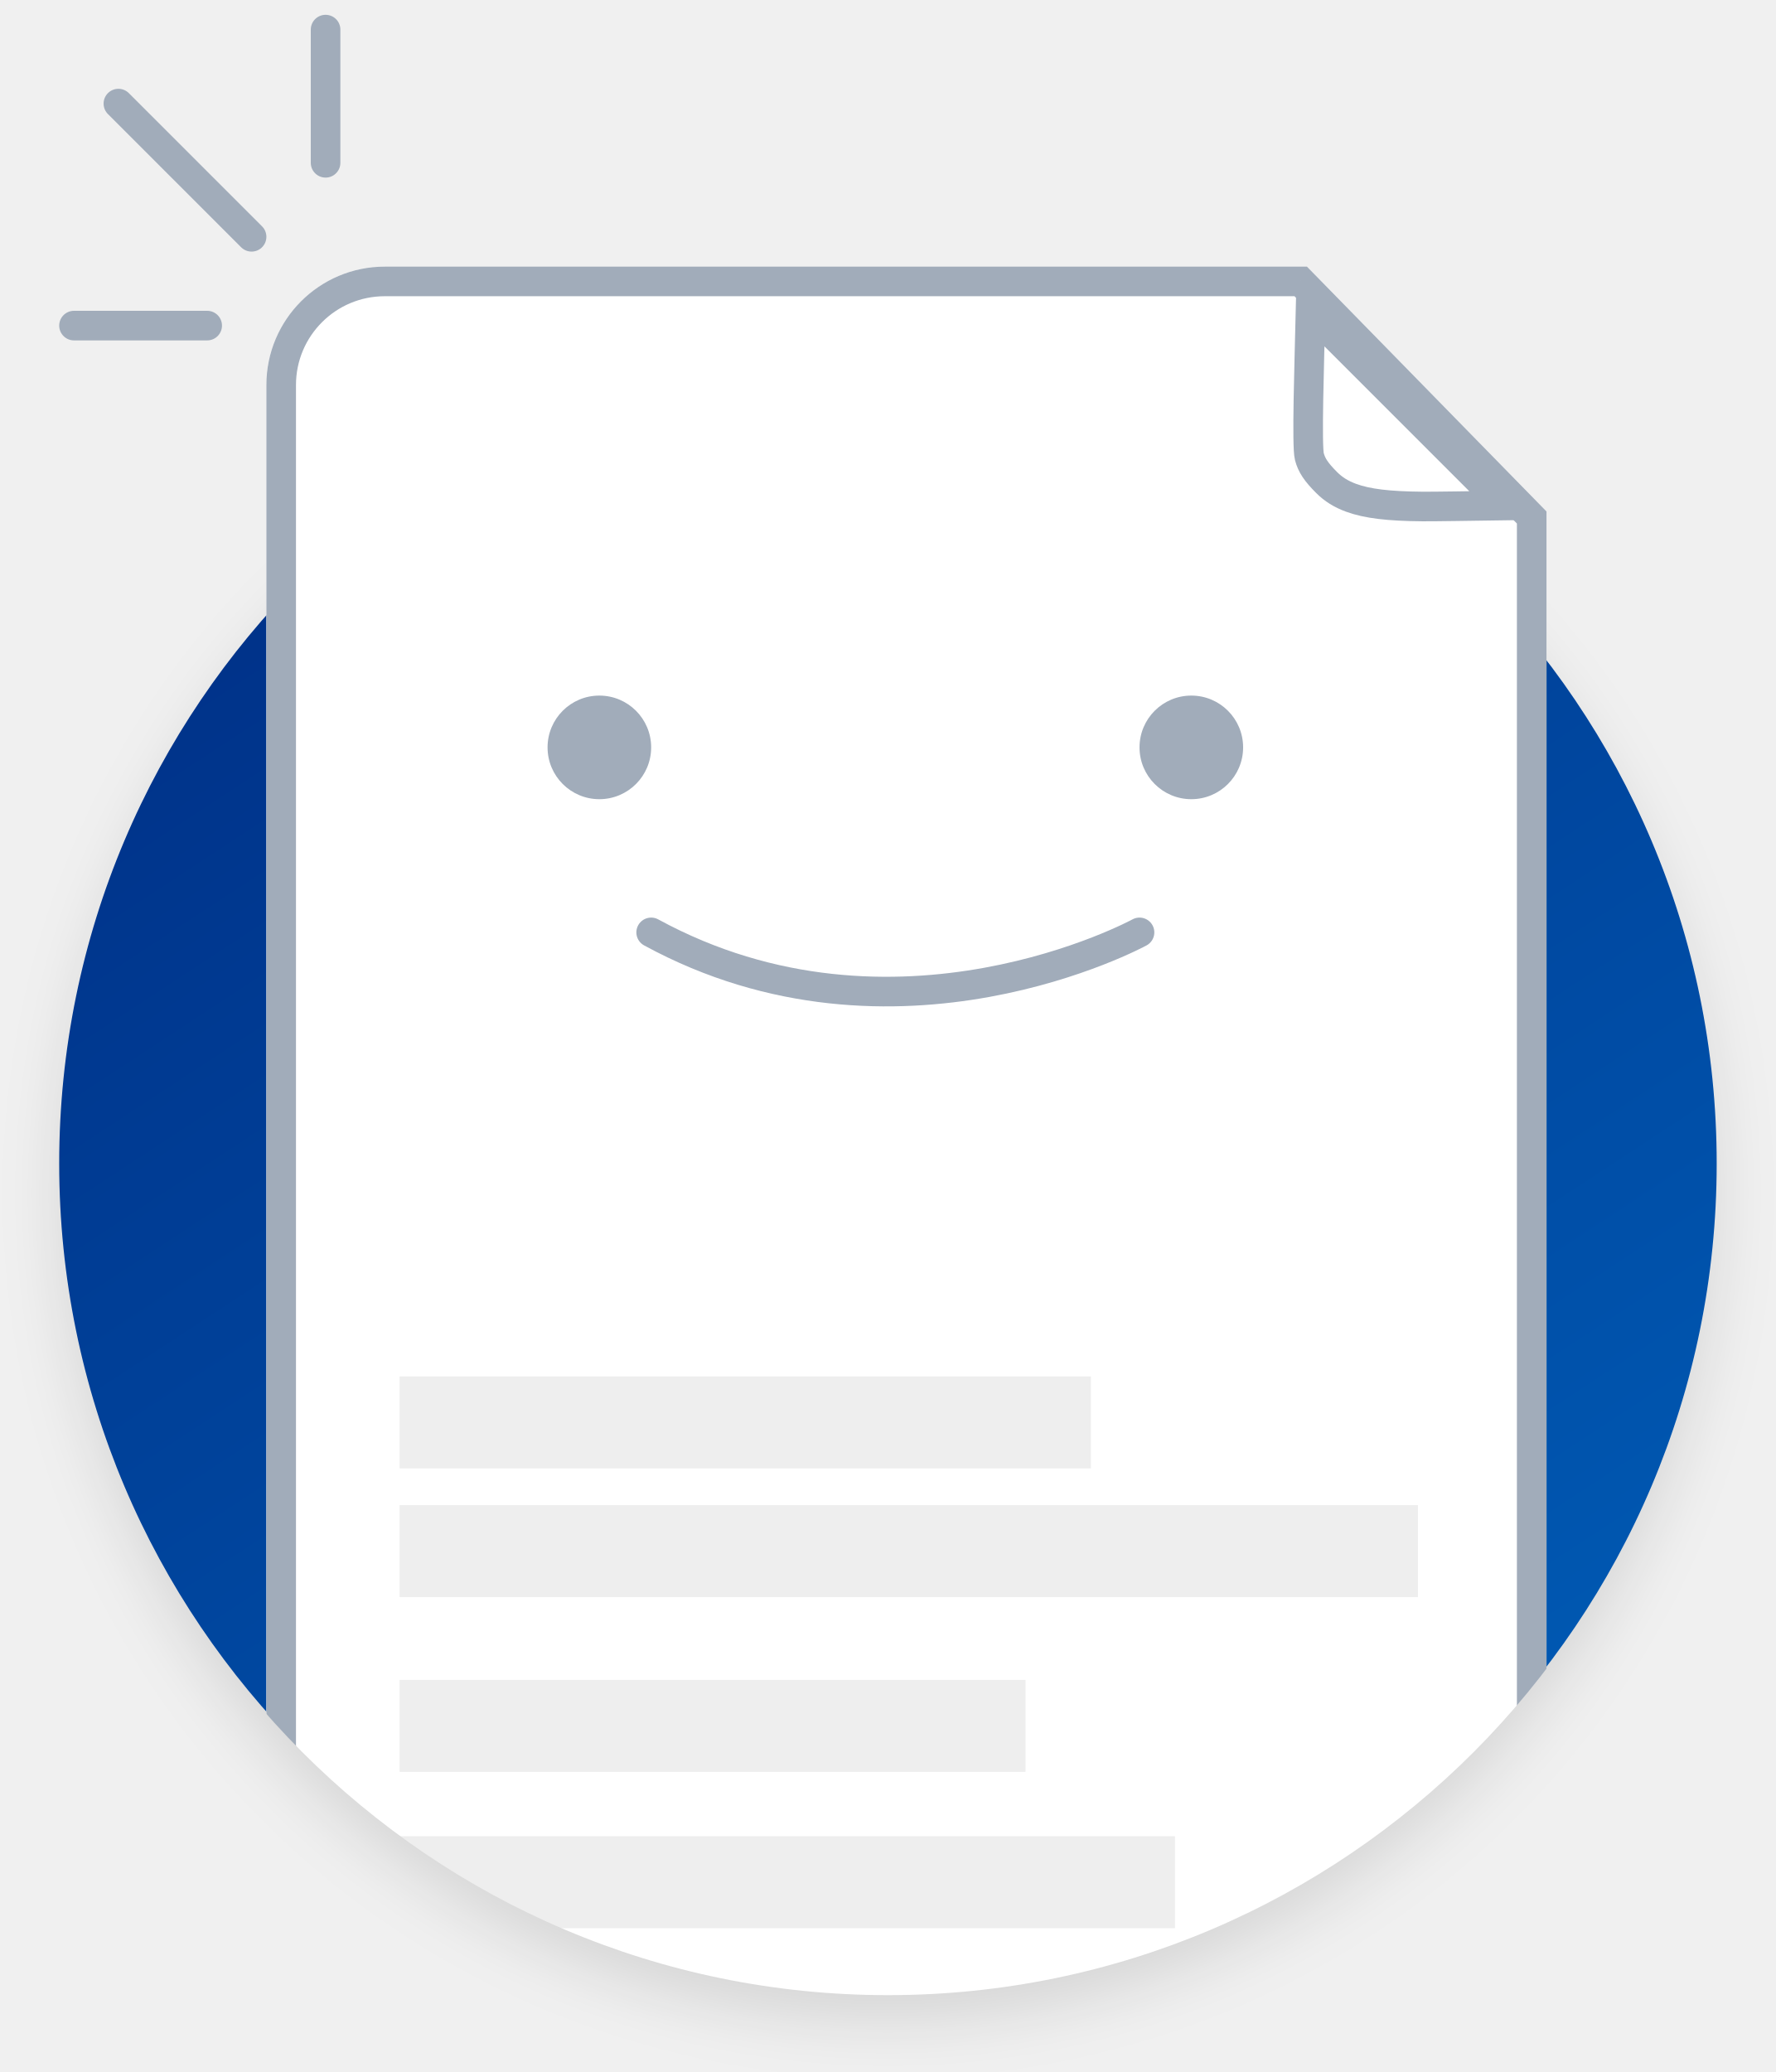
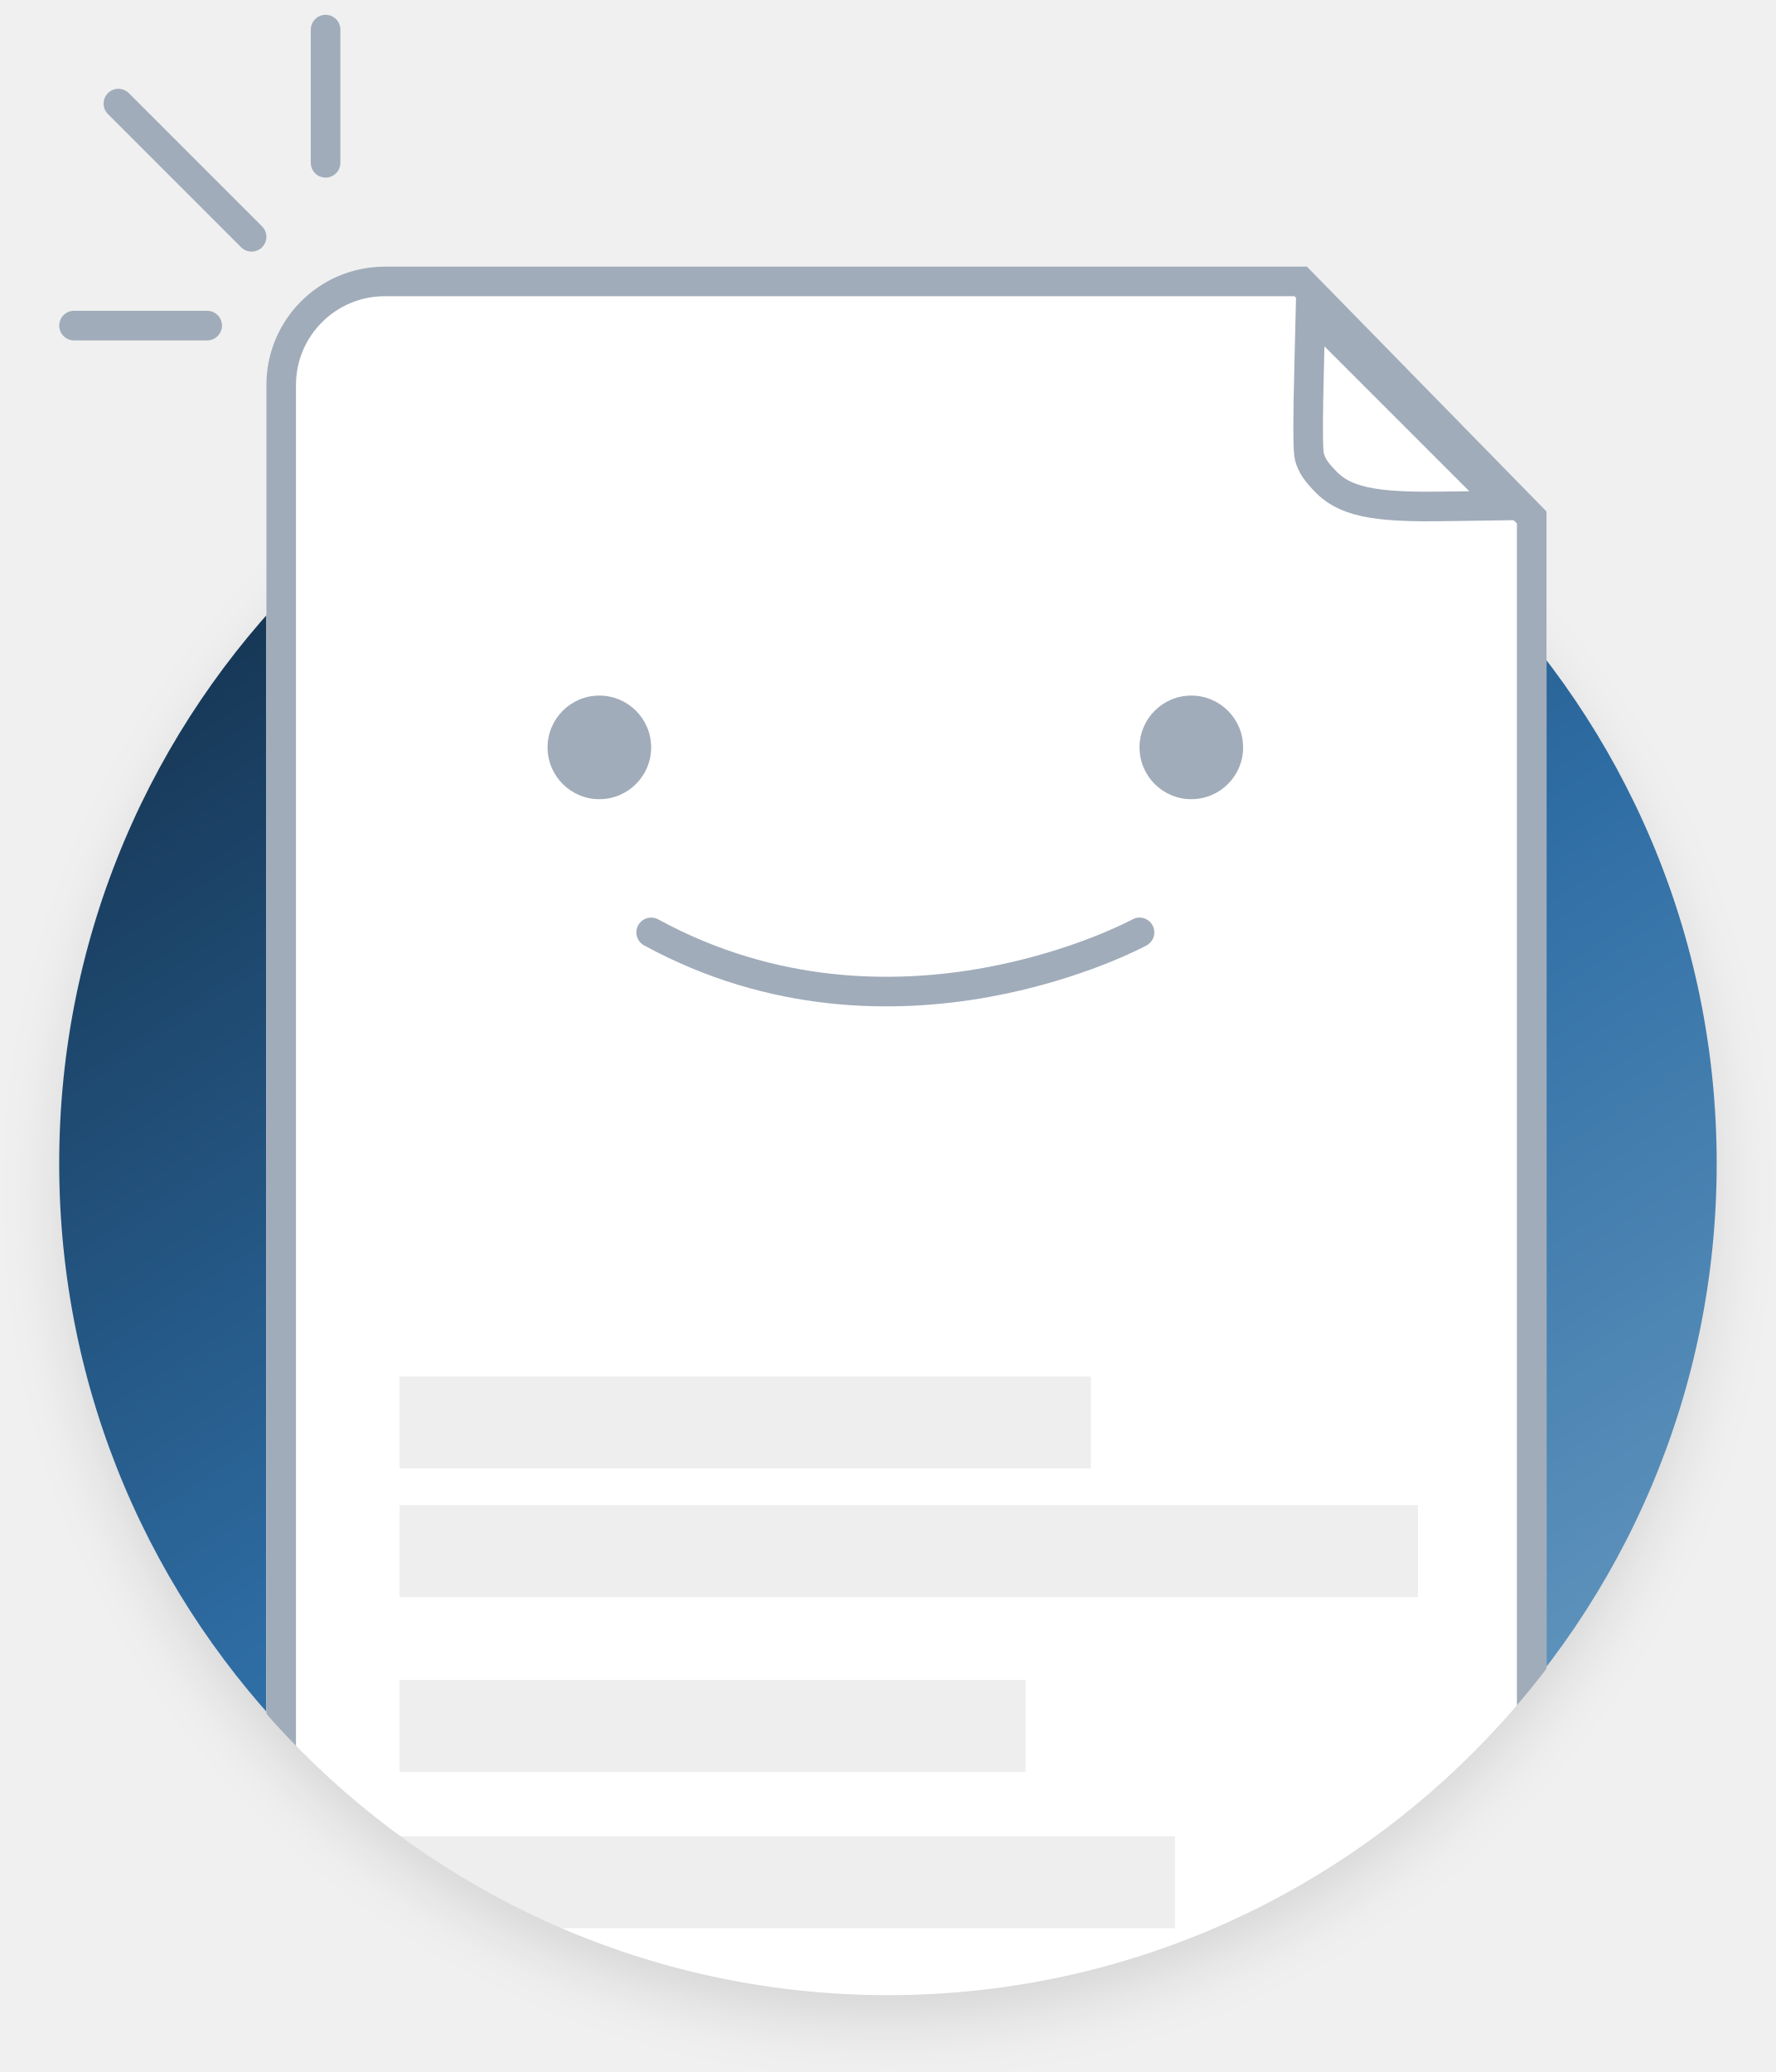
<svg xmlns="http://www.w3.org/2000/svg" xmlns:xlink="http://www.w3.org/1999/xlink" width="120" height="140" viewBox="0 0 120 140">
  <defs>
    <linearGradient id="empty_state_file_happy-c" x1="91.284%" x2="25.707%" y1="100%" y2="0%">
-       <stop offset="0%" stop-color="#005EB8" />
-       <stop offset="100%" stop-color="#003087" />
+       <stop offset="0%" stop-color="#6FA0C4" />
+       <stop offset="50%" stop-color="#2E6DA4" />
+       <stop offset="100%" stop-color="#14314D" />
    </linearGradient>
    <circle id="empty_state_file_happy-b" cx="56" cy="76.614" r="56" />
    <filter id="empty_state_file_happy-a" width="112.5%" height="112.5%" x="-6.2%" y="-4.5%" filterUnits="objectBoundingBox">
      <feOffset dy="2" in="SourceAlpha" result="shadowOffsetOuter1" />
      <feGaussianBlur in="shadowOffsetOuter1" result="shadowBlurOuter1" stdDeviation="2" />
      <feColorMatrix in="shadowBlurOuter1" values="0 0 0 0 0   0 0 0 0 0   0 0 0 0 0  0 0 0 0.106 0" />
    </filter>
    <path id="empty_state_file_happy-d" d="M56,122.807 C86.928,122.807 112,97.672 112,66.667 C112,59.661 112,37.438 112,0 L0,0 C0,23.774 0,45.996 0,66.667 C0,97.672 25.072,122.807 56,122.807 Z" />
    <path id="empty_state_file_happy-f" d="M22,6.015 L84.315,6.015 L100.5,22.556 L100.5,114.83 L100.5,114.83 C100.5,124.218 92.889,131.83 83.5,131.83 L31,131.83 L31,131.83 C21.611,131.83 14,124.218 14,114.83 L14,14.015 L14,14.015 C14,9.597 17.582,6.015 22,6.015 Z" />
  </defs>
  <g fill="none" fill-rule="evenodd" transform="translate(4 2)">
    <use fill="#000" filter="url(#empty_state_file_happy-a)" xlink:href="#empty_state_file_happy-b" />
    <use fill="url(#empty_state_file_happy-c)" xlink:href="#empty_state_file_happy-b" />
    <g transform="translate(0 10)">
      <mask id="empty_state_file_happy-e" fill="#fff">
        <use xlink:href="#empty_state_file_happy-d" />
      </mask>
      <g mask="url(#empty_state_file_happy-e)">
        <use fill="#FFF" xlink:href="#empty_state_file_happy-f" />
        <path stroke="#A1ACBA" stroke-width="2" d="M99.5,22.964 L83.894,7.015 L22,7.015 C18.134,7.015 15,10.149 15,14.015 L15,114.83 C15,123.666 22.163,130.83 31,130.83 L83.5,130.83 C92.337,130.83 99.5,123.666 99.5,114.83 L99.5,22.964 Z" />
      </g>
      <path stroke="#A1ACBA" stroke-width="2" d="M84.8,27.505 C87.406,25.022 91.415,21.266 91.788,20.627 C92.092,20.105 92.201,19.57 92.201,18.554 C92.201,17.921 92.06,17.314 91.766,16.678 C91.275,15.614 90.368,14.469 88.765,12.838 C88.239,12.302 86.319,10.445 84.8,8.968 L84.8,27.505 Z" mask="url(#empty_state_file_happy-e)" transform="rotate(135 88.5 18.226)" />
      <g fill="#000" mask="url(#empty_state_file_happy-e)" opacity=".07">
        <g transform="translate(23 81)">
          <rect width="46.716" height="6.214" />
          <rect width="68.812" height="6.214" y="8.7" />
          <rect width="42.297" height="6.214" y="20.506" />
          <rect width="52.398" height="6.214" y="31.07" />
        </g>
      </g>
    </g>
    <path stroke="#A1ACBA" stroke-linecap="round" stroke-width="2" d="M13 14L4 5M18 9L18 0M1 20L10 20" />
    <g transform="translate(28.491 43.21)">
      <path stroke="#A1ACBA" stroke-linecap="round" stroke-linejoin="round" stroke-width="2" d="M11.509,17.789 C28.009,26.789 44.509,17.789 44.509,17.789" />
      <circle cx="48.009" cy="5.289" r="3.5" fill="#A1ACBA" />
      <circle cx="8.009" cy="5.289" r="3.5" fill="#A1ACBA" />
    </g>
  </g>
</svg>
